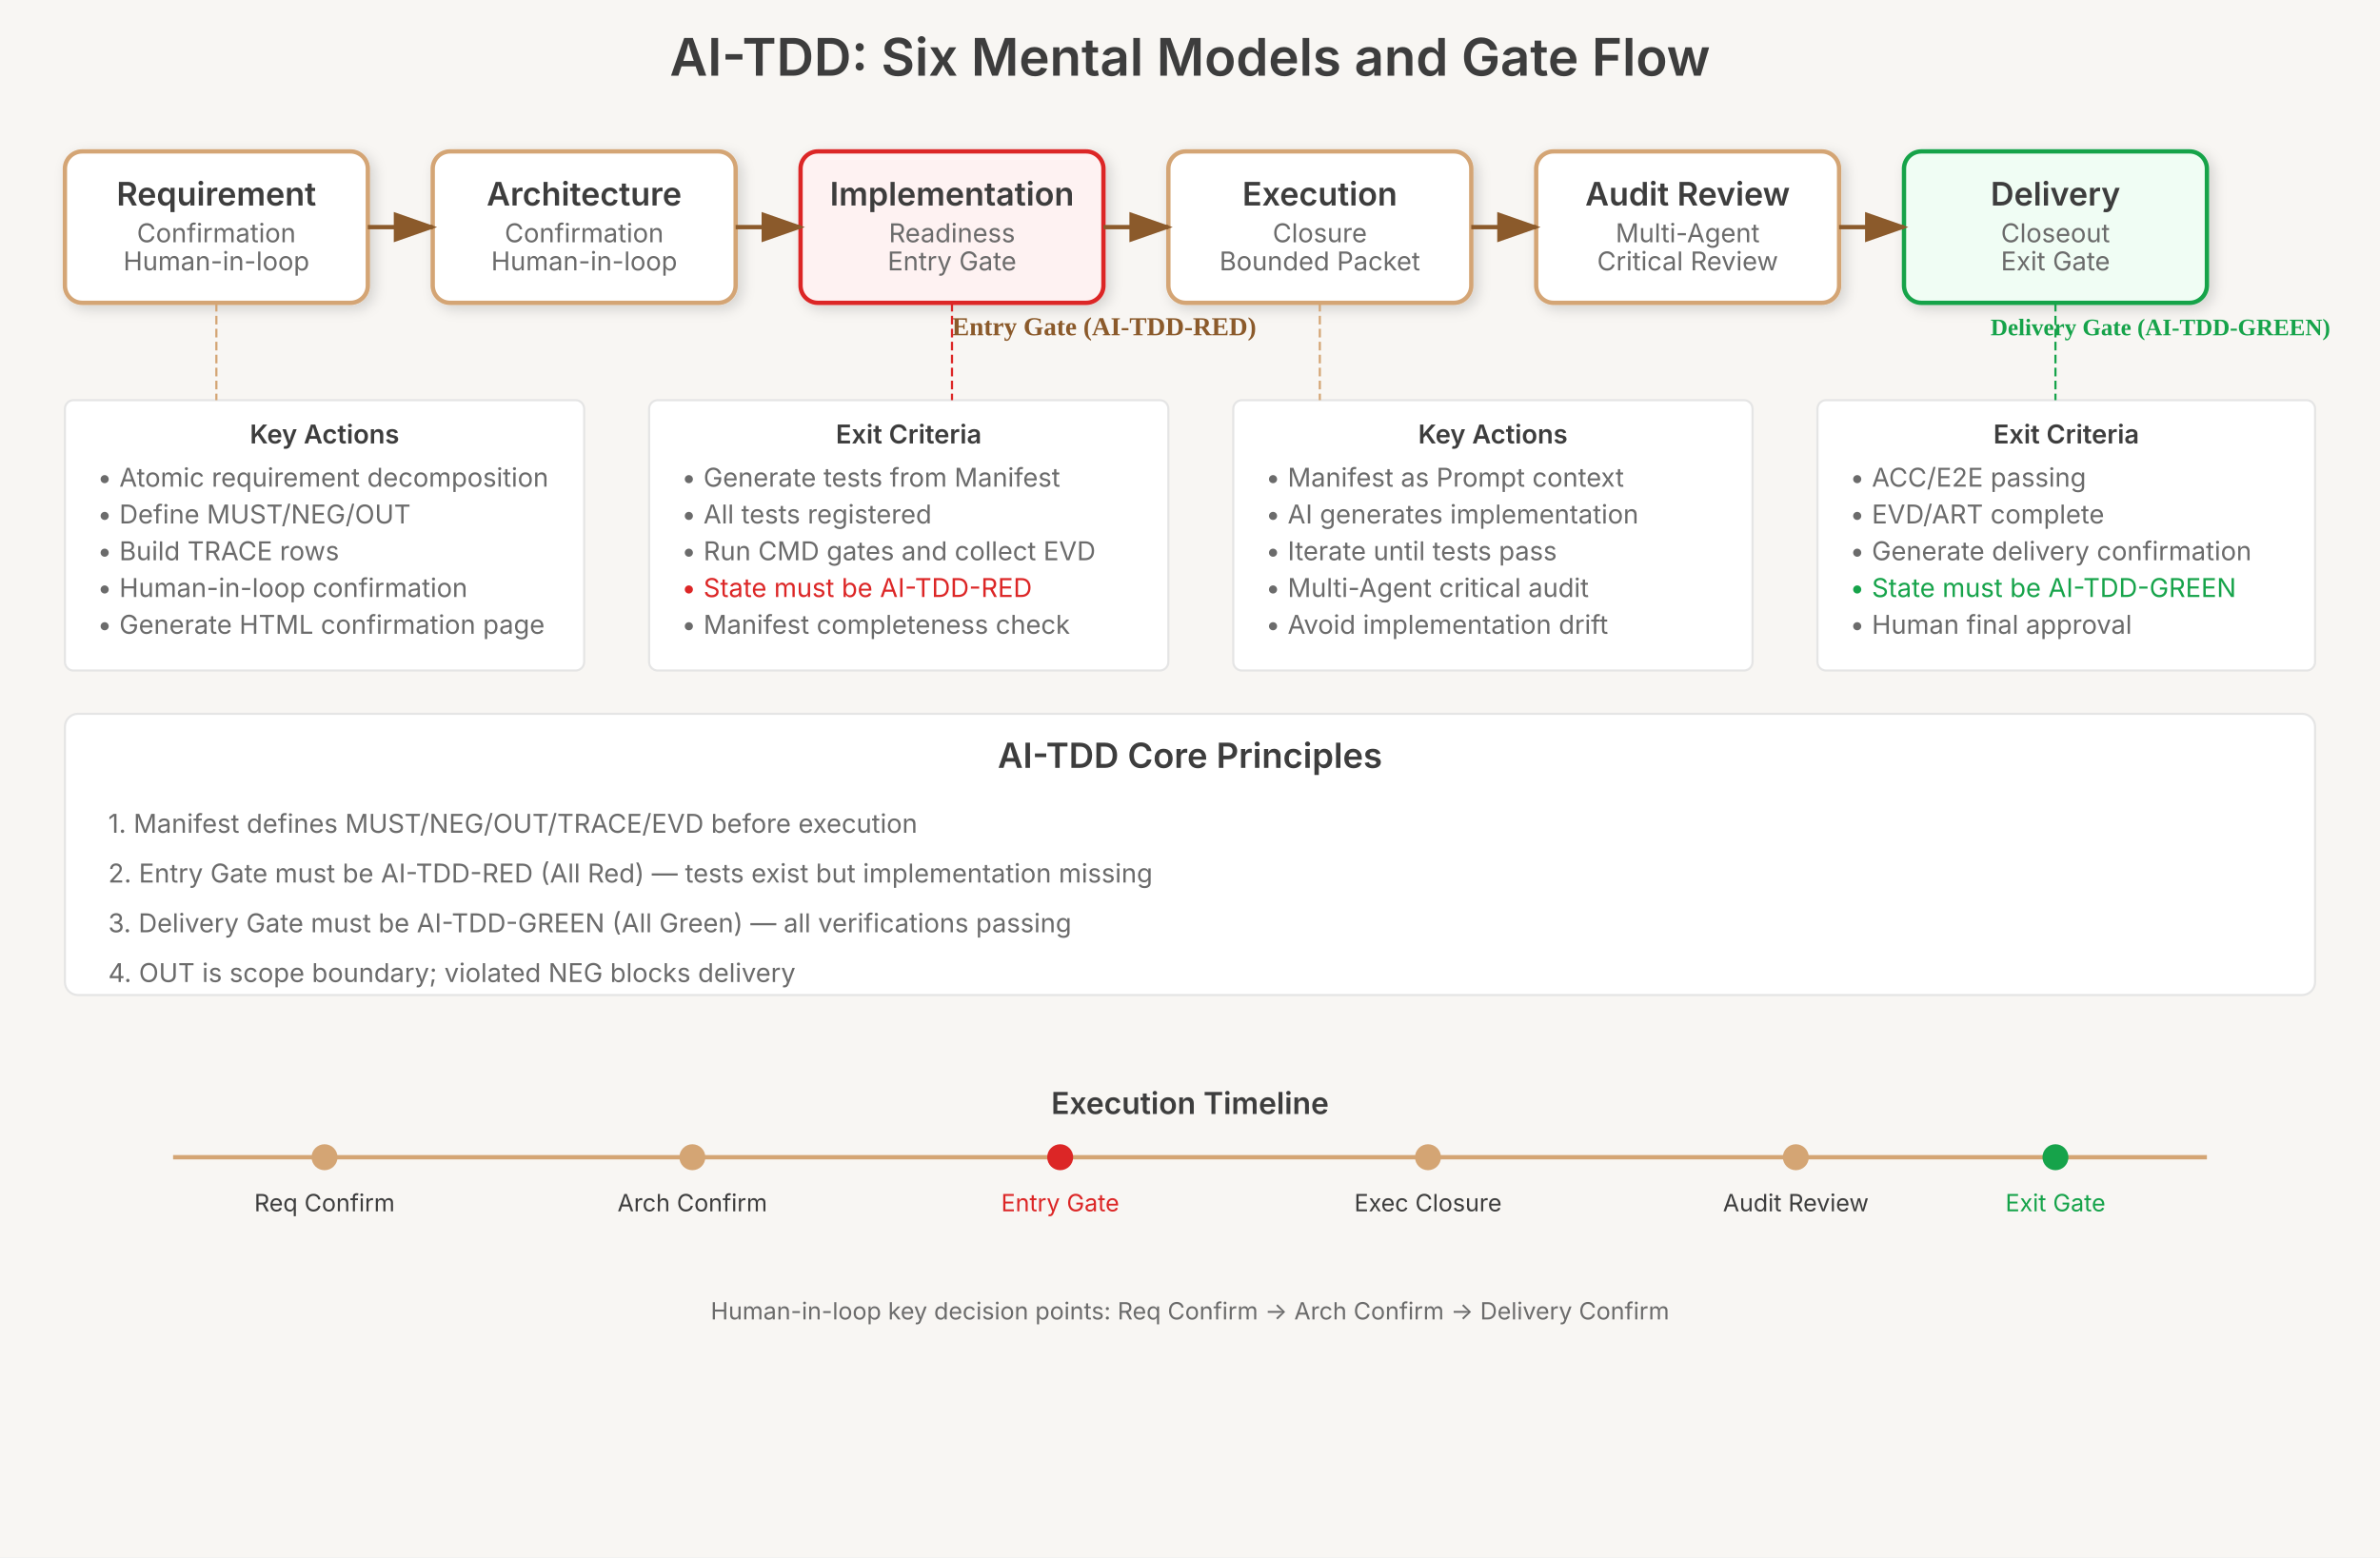
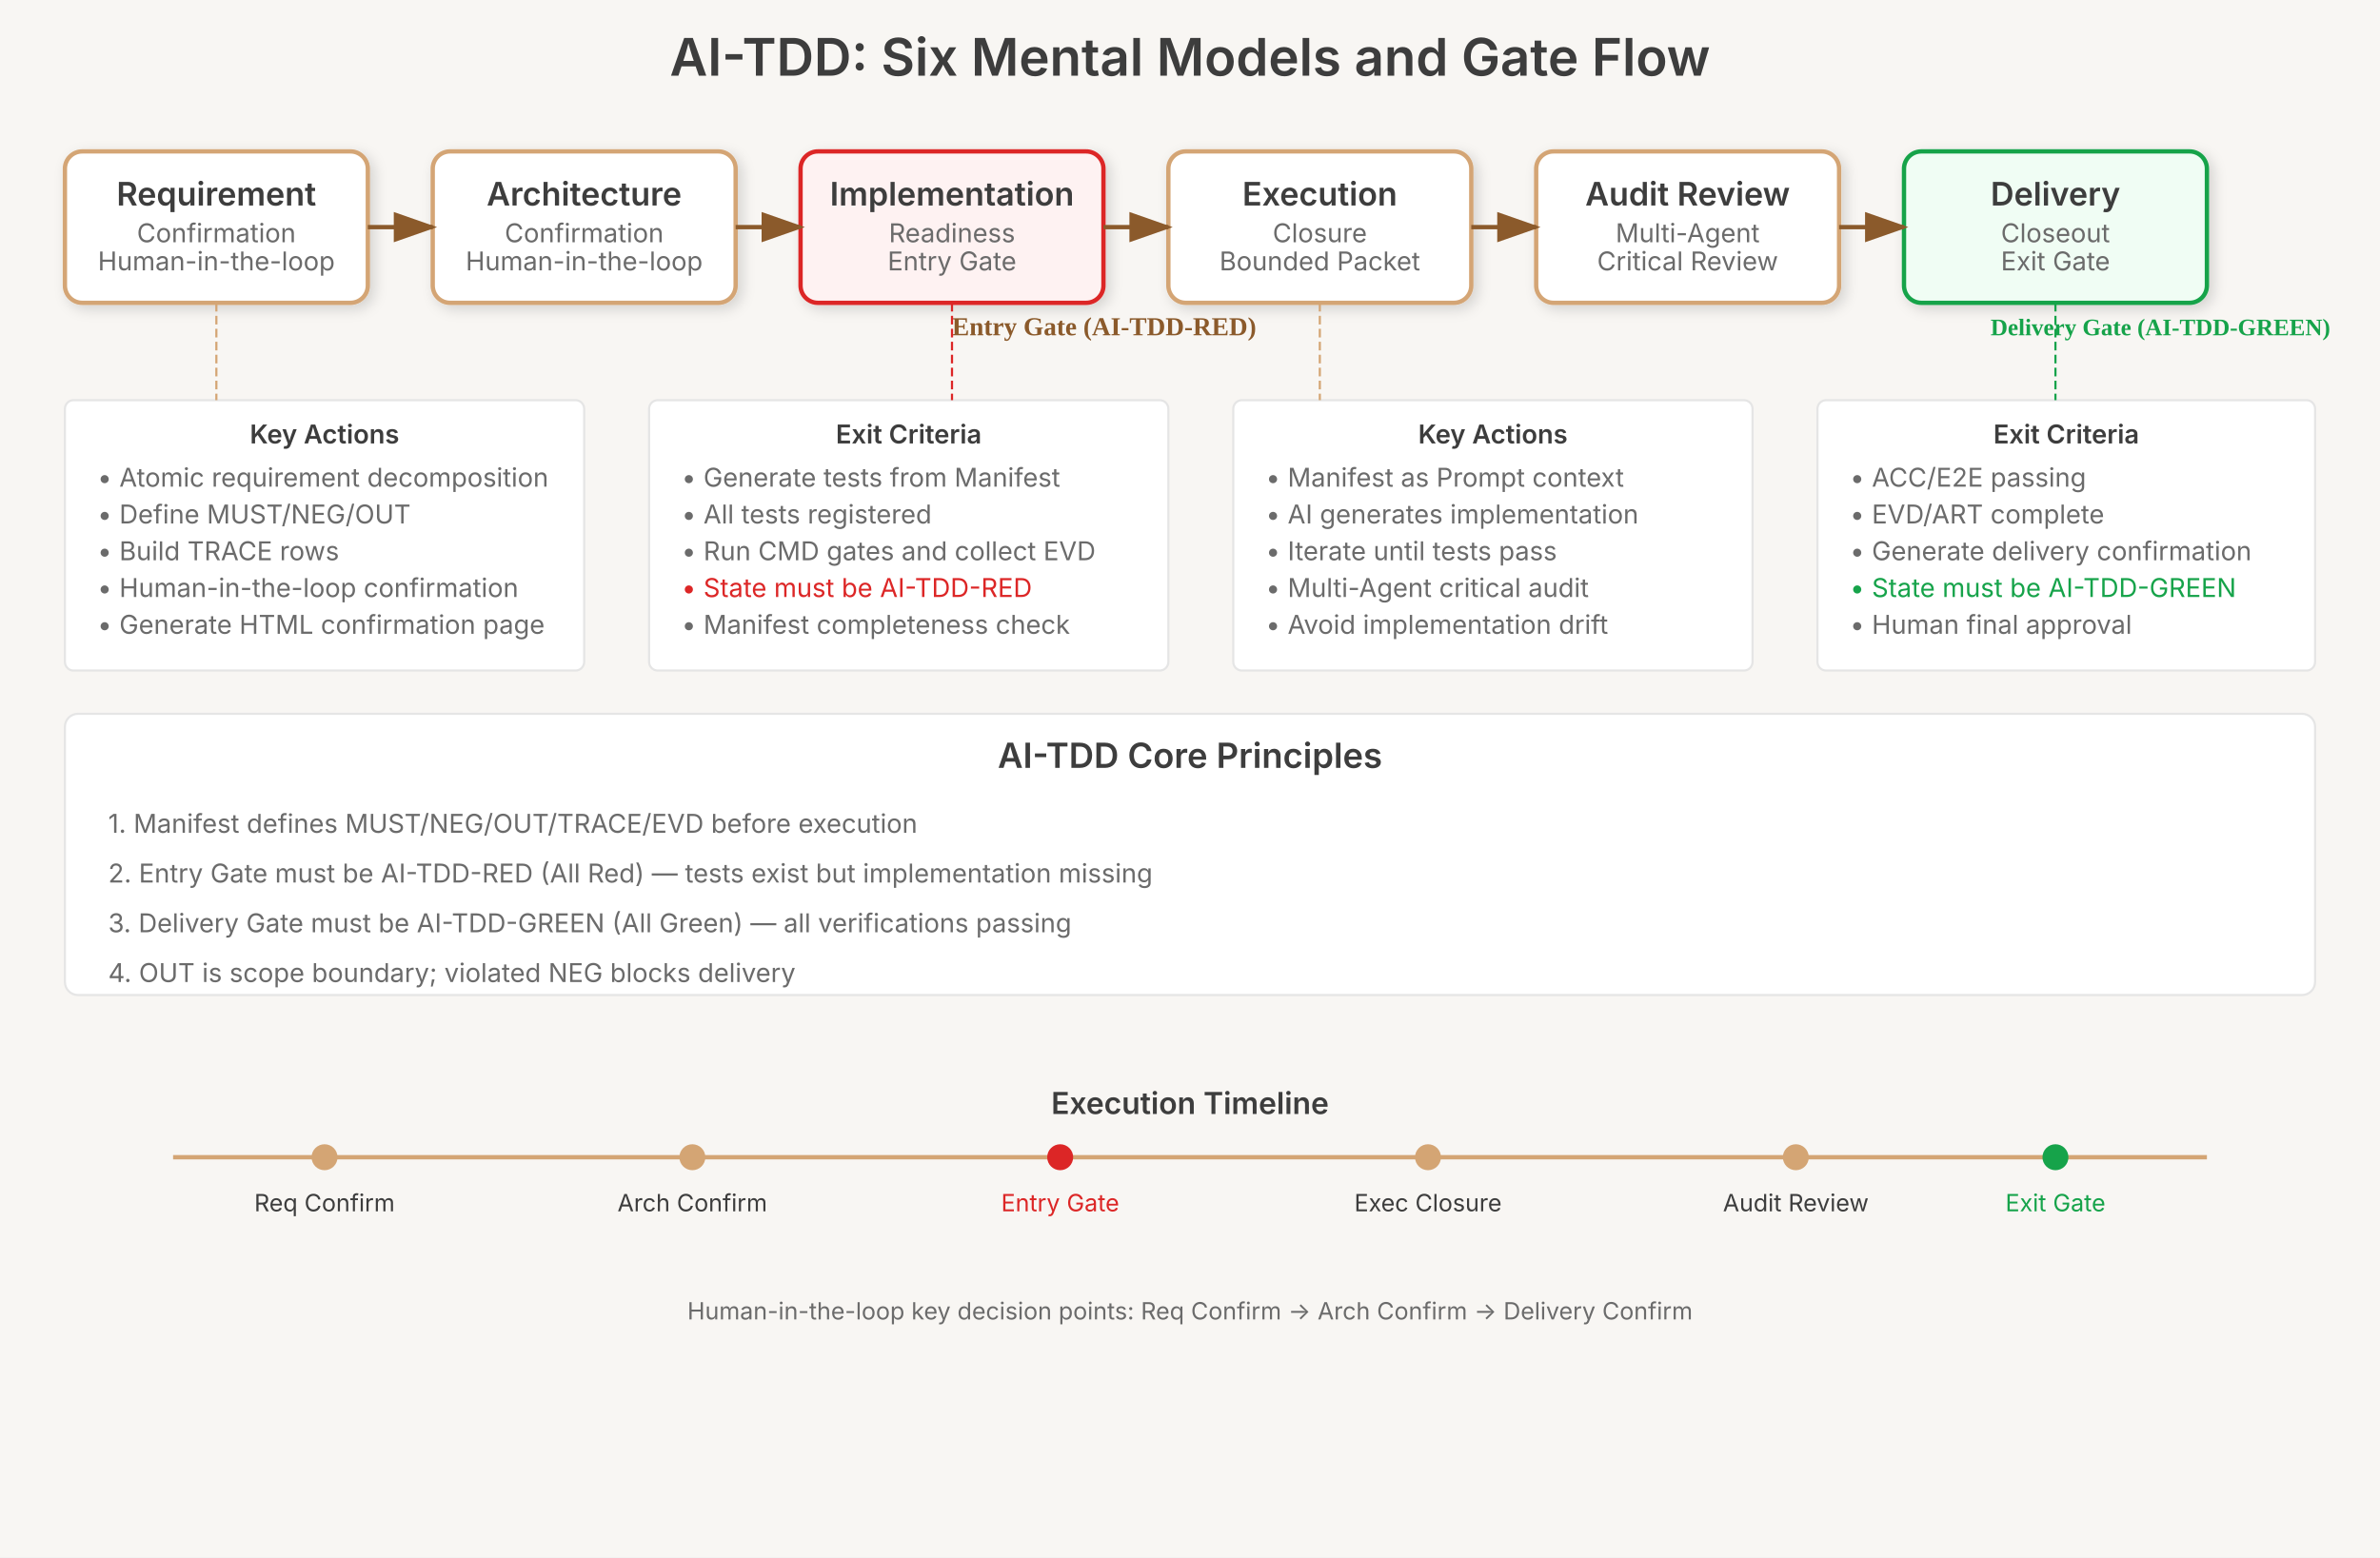
<svg xmlns="http://www.w3.org/2000/svg" viewBox="0 0 1100 720">
  <defs>
    <marker id="arrow" markerWidth="10" markerHeight="7" refX="9" refY="3.5" orient="auto">
      <polygon points="0 0, 10 3.5, 0 7" fill="#8b5a2b" />
    </marker>
    <filter id="shadow" x="-20%" y="-20%" width="140%" height="140%">
      <feDropShadow dx="2" dy="2" stdDeviation="3" flood-opacity="0.15" />
    </filter>
  </defs>
  <style>
    .bg { fill: #f8f6f3; }
    .node { fill: #ffffff; stroke: #d4a574; stroke-width: 2; filter: url(#shadow); }
    .node-red { fill: #fef2f2; stroke: #dc2626; stroke-width: 2; filter: url(#shadow); }
    .node-green { fill: #f0fdf4; stroke: #16a34a; stroke-width: 2; filter: url(#shadow); }
    .text { font-family: system-ui, -apple-system, sans-serif; font-size: 14px; fill: #3d3d3d; text-anchor: middle; }
    .text-title { font-weight: 600; font-size: 15px; }
    .text-sub { font-size: 12px; fill: #6b6b6b; }
    .gate-label { font-size: 12px; font-weight: 600; fill: #8b5a2b; }
    .gate-label-green { font-size: 12px; font-weight: 600; fill: #16a34a; }
    .arrow-line { stroke: #8b5a2b; stroke-width: 2; fill: none; marker-end: url(#arrow); }
    .title { font-family: system-ui, -apple-system, sans-serif; font-size: 24px; font-weight: 600; fill: #3d3d3d; text-anchor: middle; }
  </style>
  <rect width="1100" height="720" class="bg" />
  <text x="550" y="35" class="title">AI-TDD: Six Mental Models and Gate Flow</text>
  <rect x="30" y="70" width="140" height="70" rx="8" class="node" />
  <text x="100" y="95" class="text text-title">Requirement</text>
  <text x="100" y="112" class="text text-sub">Confirmation</text>
-   <text x="100" y="125" class="text text-sub">Human-in-loop</text>
+   <text x="100" y="125" class="text text-sub">Human-in-the-loop</text>
  <rect x="200" y="70" width="140" height="70" rx="8" class="node" />
  <text x="270" y="95" class="text text-title">Architecture</text>
  <text x="270" y="112" class="text text-sub">Confirmation</text>
-   <text x="270" y="125" class="text text-sub">Human-in-loop</text>
+   <text x="270" y="125" class="text text-sub">Human-in-the-loop</text>
  <rect x="370" y="70" width="140" height="70" rx="8" class="node-red" />
  <text x="440" y="95" class="text text-title">Implementation</text>
  <text x="440" y="112" class="text text-sub">Readiness</text>
  <text x="440" y="125" class="text text-sub">Entry Gate</text>
  <rect x="540" y="70" width="140" height="70" rx="8" class="node" />
  <text x="610" y="95" class="text text-title">Execution</text>
  <text x="610" y="112" class="text text-sub">Closure</text>
  <text x="610" y="125" class="text text-sub">Bounded Packet</text>
  <rect x="710" y="70" width="140" height="70" rx="8" class="node" />
  <text x="780" y="95" class="text text-title">Audit Review</text>
  <text x="780" y="112" class="text text-sub">Multi-Agent</text>
  <text x="780" y="125" class="text text-sub">Critical Review</text>
  <rect x="880" y="70" width="140" height="70" rx="8" class="node-green" />
  <text x="950" y="95" class="text text-title">Delivery</text>
  <text x="950" y="112" class="text text-sub">Closeout</text>
  <text x="950" y="125" class="text text-sub">Exit Gate</text>
  <line x1="170" y1="105" x2="200" y2="105" class="arrow-line" />
  <line x1="340" y1="105" x2="370" y2="105" class="arrow-line" />
  <line x1="510" y1="105" x2="540" y2="105" class="arrow-line" />
  <line x1="680" y1="105" x2="710" y2="105" class="arrow-line" />
  <line x1="850" y1="105" x2="880" y2="105" class="arrow-line" />
  <text x="440" y="155" class="gate-label" style="font-size:12px;">Entry Gate (AI-TDD-RED)</text>
  <text x="920" y="155" class="gate-label-green" style="font-size:11px;">Delivery Gate (AI-TDD-GREEN)</text>
  <rect x="30" y="185" width="240" height="125" rx="4" fill="#ffffff" stroke="#e5e5e5" stroke-width="1" />
  <text x="150" y="205" class="text" style="font-weight:600;font-size:12px;">Key Actions</text>
  <text x="45" y="225" class="text text-sub" style="text-anchor:start;">• Atomic requirement decomposition</text>
  <text x="45" y="242" class="text text-sub" style="text-anchor:start;">• Define MUST/NEG/OUT</text>
  <text x="45" y="259" class="text text-sub" style="text-anchor:start;">• Build TRACE rows</text>
-   <text x="45" y="276" class="text text-sub" style="text-anchor:start;">• Human-in-loop confirmation</text>
+   <text x="45" y="276" class="text text-sub" style="text-anchor:start;">• Human-in-the-loop confirmation</text>
  <text x="45" y="293" class="text text-sub" style="text-anchor:start;">• Generate HTML confirmation page</text>
  <rect x="300" y="185" width="240" height="125" rx="4" fill="#ffffff" stroke="#e5e5e5" stroke-width="1" />
  <text x="420" y="205" class="text" style="font-weight:600;font-size:12px;">Exit Criteria</text>
  <text x="315" y="225" class="text text-sub" style="text-anchor:start;">• Generate tests from Manifest</text>
  <text x="315" y="242" class="text text-sub" style="text-anchor:start;">• All tests registered</text>
  <text x="315" y="259" class="text text-sub" style="text-anchor:start;">• Run CMD gates and collect EVD</text>
  <text x="315" y="276" class="text text-sub" style="text-anchor:start;fill:#dc2626;">• State must be AI-TDD-RED</text>
  <text x="315" y="293" class="text text-sub" style="text-anchor:start;">• Manifest completeness check</text>
  <rect x="570" y="185" width="240" height="125" rx="4" fill="#ffffff" stroke="#e5e5e5" stroke-width="1" />
  <text x="690" y="205" class="text" style="font-weight:600;font-size:12px;">Key Actions</text>
  <text x="585" y="225" class="text text-sub" style="text-anchor:start;">• Manifest as Prompt context</text>
  <text x="585" y="242" class="text text-sub" style="text-anchor:start;">• AI generates implementation</text>
  <text x="585" y="259" class="text text-sub" style="text-anchor:start;">• Iterate until tests pass</text>
  <text x="585" y="276" class="text text-sub" style="text-anchor:start;">• Multi-Agent critical audit</text>
  <text x="585" y="293" class="text text-sub" style="text-anchor:start;">• Avoid implementation drift</text>
  <rect x="840" y="185" width="230" height="125" rx="4" fill="#ffffff" stroke="#e5e5e5" stroke-width="1" />
  <text x="955" y="205" class="text" style="font-weight:600;font-size:12px;">Exit Criteria</text>
  <text x="855" y="225" class="text text-sub" style="text-anchor:start;">• ACC/E2E passing</text>
  <text x="855" y="242" class="text text-sub" style="text-anchor:start;">• EVD/ART complete</text>
  <text x="855" y="259" class="text text-sub" style="text-anchor:start;">• Generate delivery confirmation</text>
  <text x="855" y="276" class="text text-sub" style="text-anchor:start;fill:#16a34a;">• State must be AI-TDD-GREEN</text>
  <text x="855" y="293" class="text text-sub" style="text-anchor:start;">• Human final approval</text>
  <line x1="100" y1="140" x2="100" y2="185" stroke="#d4a574" stroke-width="1" stroke-dasharray="4,2" />
  <line x1="440" y1="140" x2="440" y2="185" stroke="#dc2626" stroke-width="1" stroke-dasharray="4,2" />
  <line x1="610" y1="140" x2="610" y2="185" stroke="#d4a574" stroke-width="1" stroke-dasharray="4,2" />
  <line x1="950" y1="140" x2="950" y2="185" stroke="#16a34a" stroke-width="1" stroke-dasharray="4,2" />
  <rect x="30" y="330" width="1040" height="130" rx="6" fill="#ffffff" stroke="#e5e5e5" stroke-width="1" />
  <text x="550" y="355" class="text" style="font-weight:600;font-size:16px;">AI-TDD Core Principles</text>
  <text x="50" y="385" class="text text-sub" style="text-anchor:start;">1. Manifest defines MUST/NEG/OUT/TRACE/EVD before execution</text>
  <text x="50" y="408" class="text text-sub" style="text-anchor:start;">2. Entry Gate must be AI-TDD-RED (All Red) — tests exist but implementation missing</text>
  <text x="50" y="431" class="text text-sub" style="text-anchor:start;">3. Delivery Gate must be AI-TDD-GREEN (All Green) — all verifications passing</text>
  <text x="50" y="454" class="text text-sub" style="text-anchor:start;">4. OUT is scope boundary; violated NEG blocks delivery</text>
  <text x="550" y="515" class="text" style="font-weight:600;font-size:14px;">Execution Timeline</text>
  <line x1="80" y1="535" x2="1020" y2="535" stroke="#d4a574" stroke-width="2" />
  <circle cx="150" cy="535" r="6" fill="#d4a574" />
  <text x="150" y="560" class="text" style="font-size:11px;">Req Confirm</text>
  <circle cx="320" cy="535" r="6" fill="#d4a574" />
  <text x="320" y="560" class="text" style="font-size:11px;">Arch Confirm</text>
  <circle cx="490" cy="535" r="6" fill="#dc2626" />
  <text x="490" y="560" class="text" style="font-size:11px;fill:#dc2626;">Entry Gate</text>
  <circle cx="660" cy="535" r="6" fill="#d4a574" />
  <text x="660" y="560" class="text" style="font-size:11px;">Exec Closure</text>
  <circle cx="830" cy="535" r="6" fill="#d4a574" />
  <text x="830" y="560" class="text" style="font-size:11px;">Audit Review</text>
  <circle cx="950" cy="535" r="6" fill="#16a34a" />
  <text x="950" y="560" class="text" style="font-size:11px;fill:#16a34a;">Exit Gate</text>
-   <text x="550" y="610" class="text text-sub" style="font-size:11px;">Human-in-loop key decision points: Req Confirm → Arch Confirm → Delivery Confirm</text>
+   <text x="550" y="610" class="text text-sub" style="font-size:11px;">Human-in-the-loop key decision points: Req Confirm → Arch Confirm → Delivery Confirm</text>
</svg>
